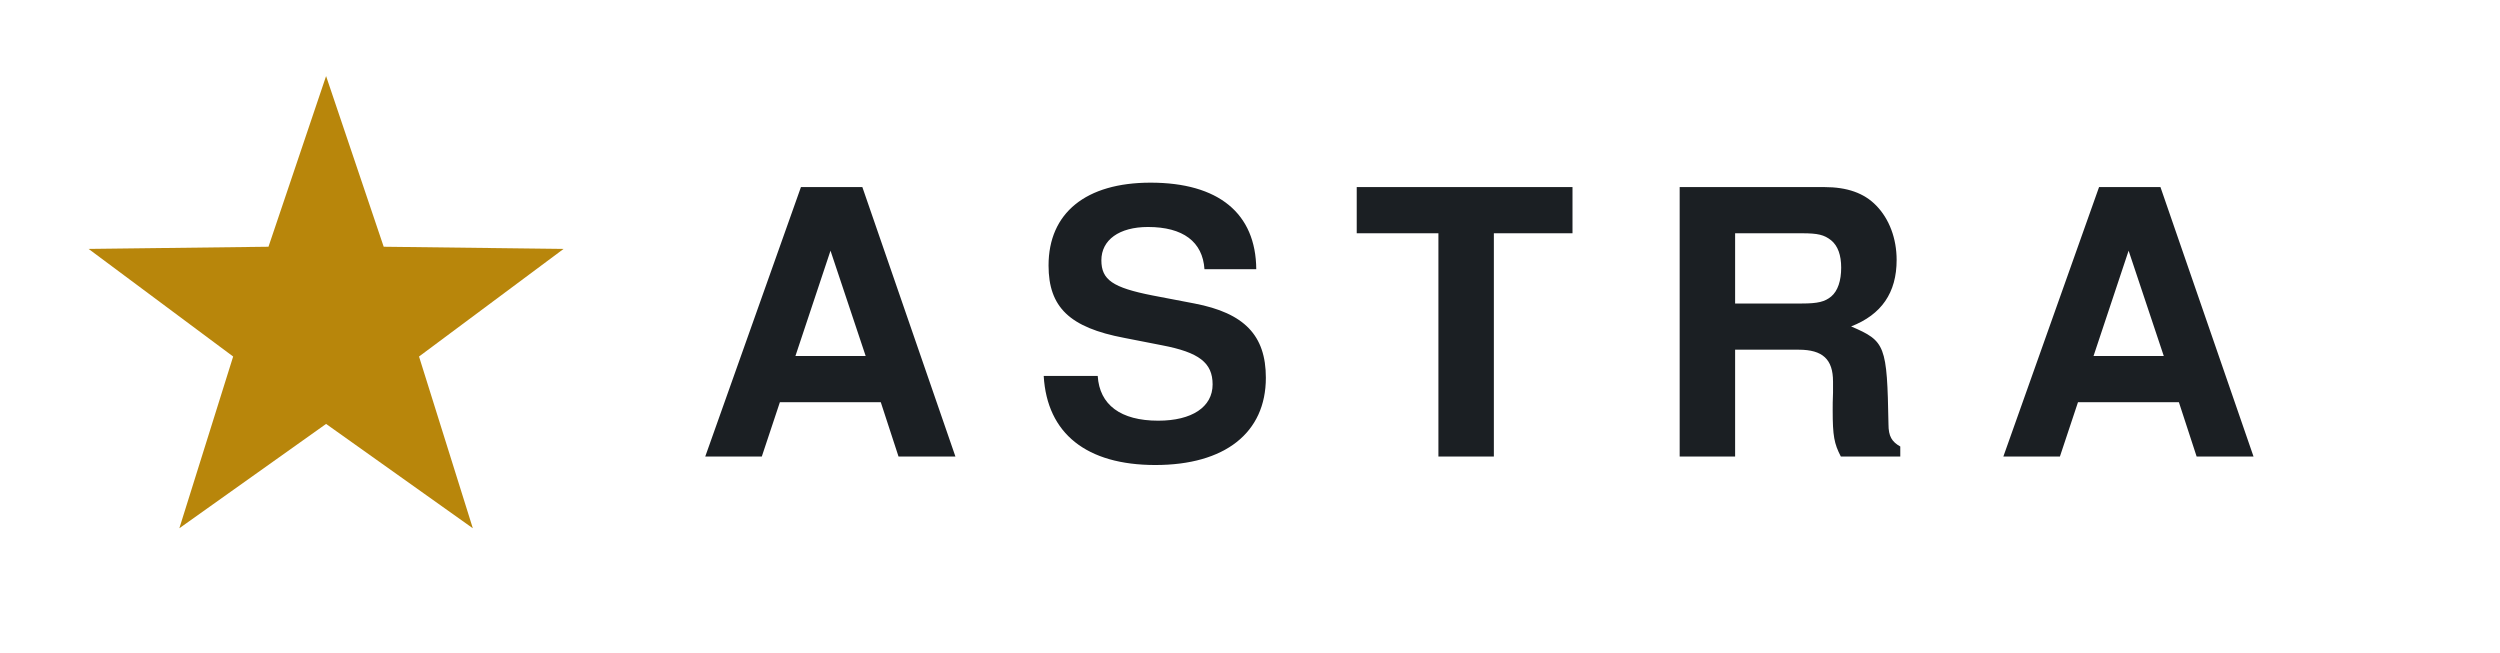
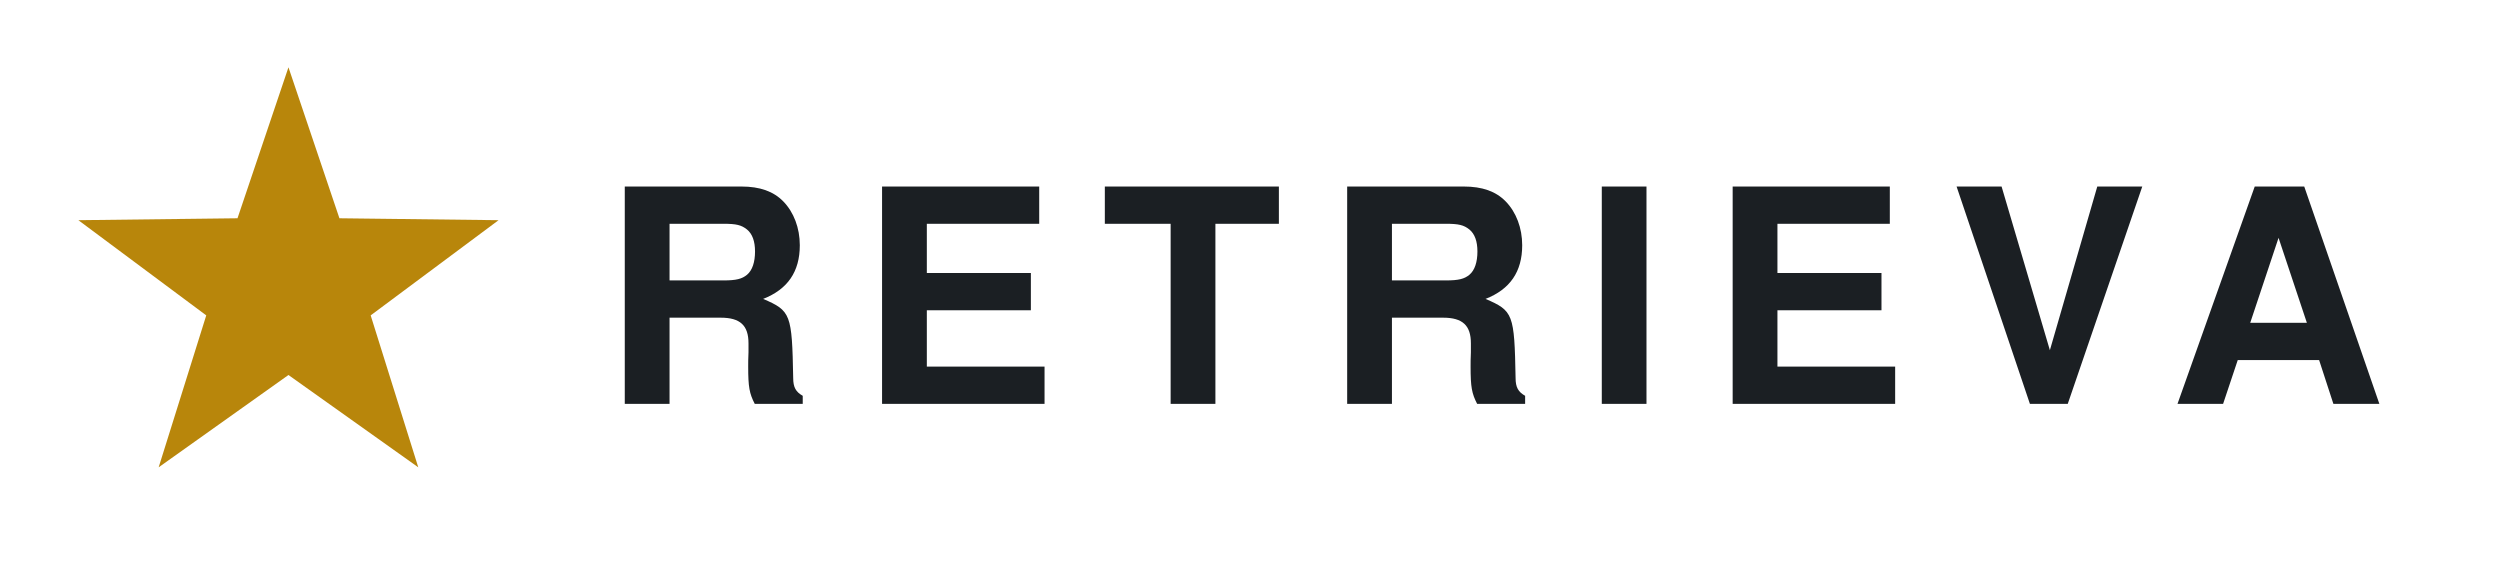
- <svg xmlns="http://www.w3.org/2000/svg" viewBox="0 0 460 120" width="460" height="120">
+ <svg xmlns="http://www.w3.org/2000/svg" viewBox="0 0 520 120" width="520" height="120">
  <polygon points="60.0,14.0 70.6,45.4 103.7,45.8 77.1,65.6 87.0,97.2 60.0,78.0 33.0,97.2 42.9,65.6 16.3,45.8 49.4,45.4" fill="#B8860B" />
-   <text x="128" y="84" font-family="Helvetica, Arial, sans-serif" font-size="68" font-weight="bold" letter-spacing="14" fill="#1B1F23">ASTRA</text>
+   <text x="125" y="84" font-family="Helvetica, Arial, sans-serif" font-size="62" font-weight="bold" letter-spacing="9" fill="#1B1F23">RETRIEVA</text>
</svg>
